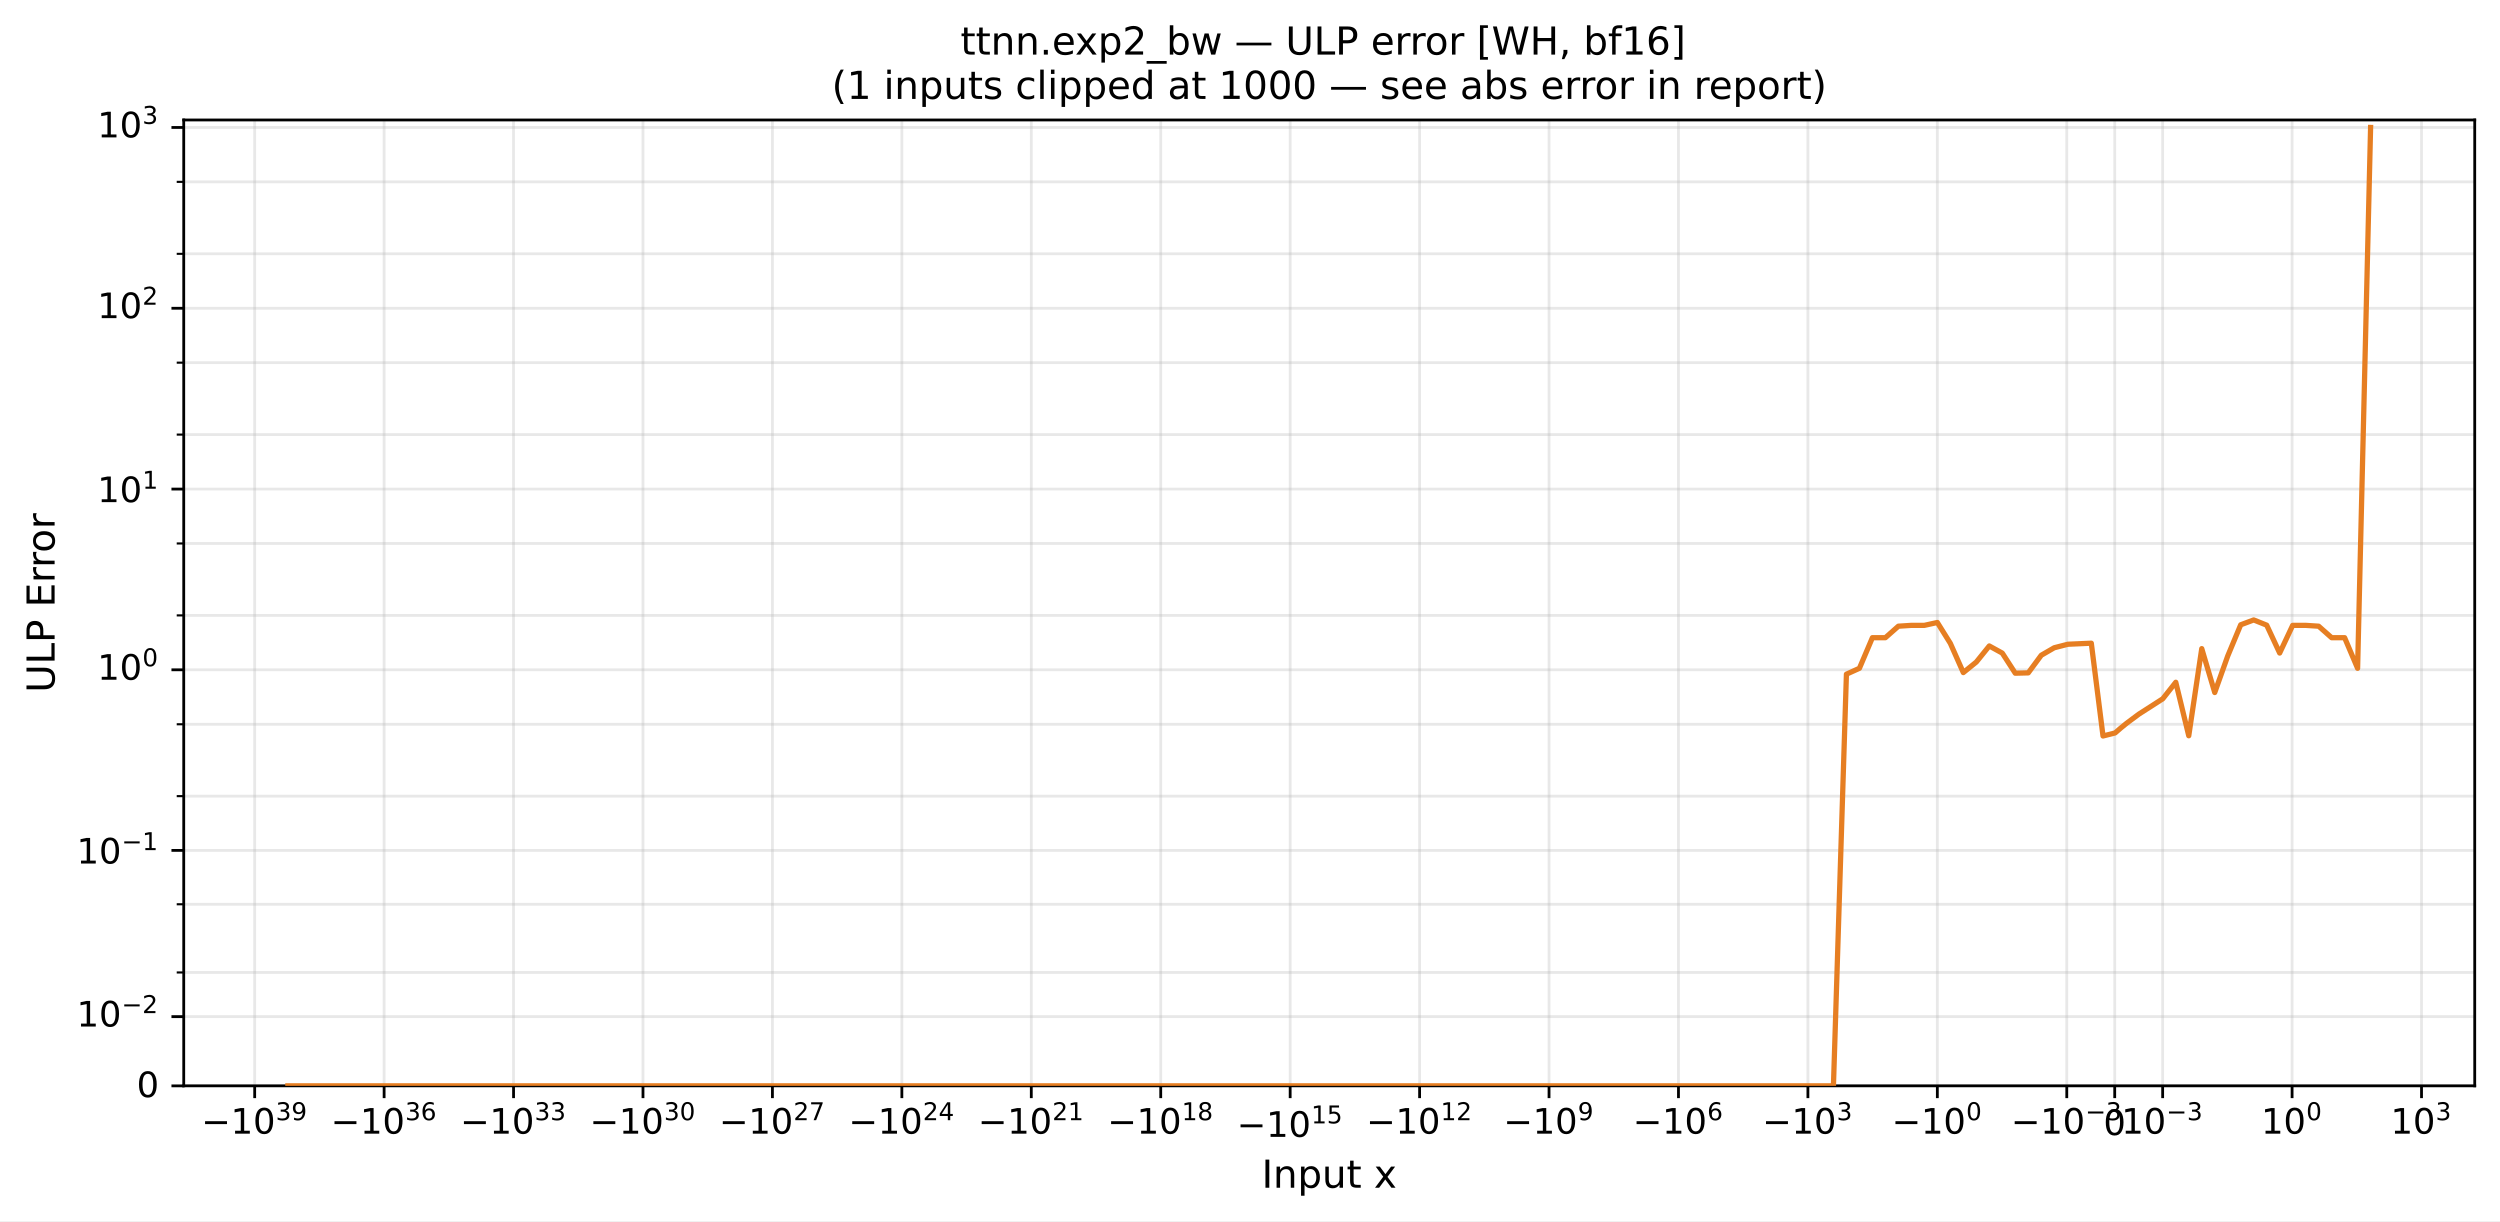
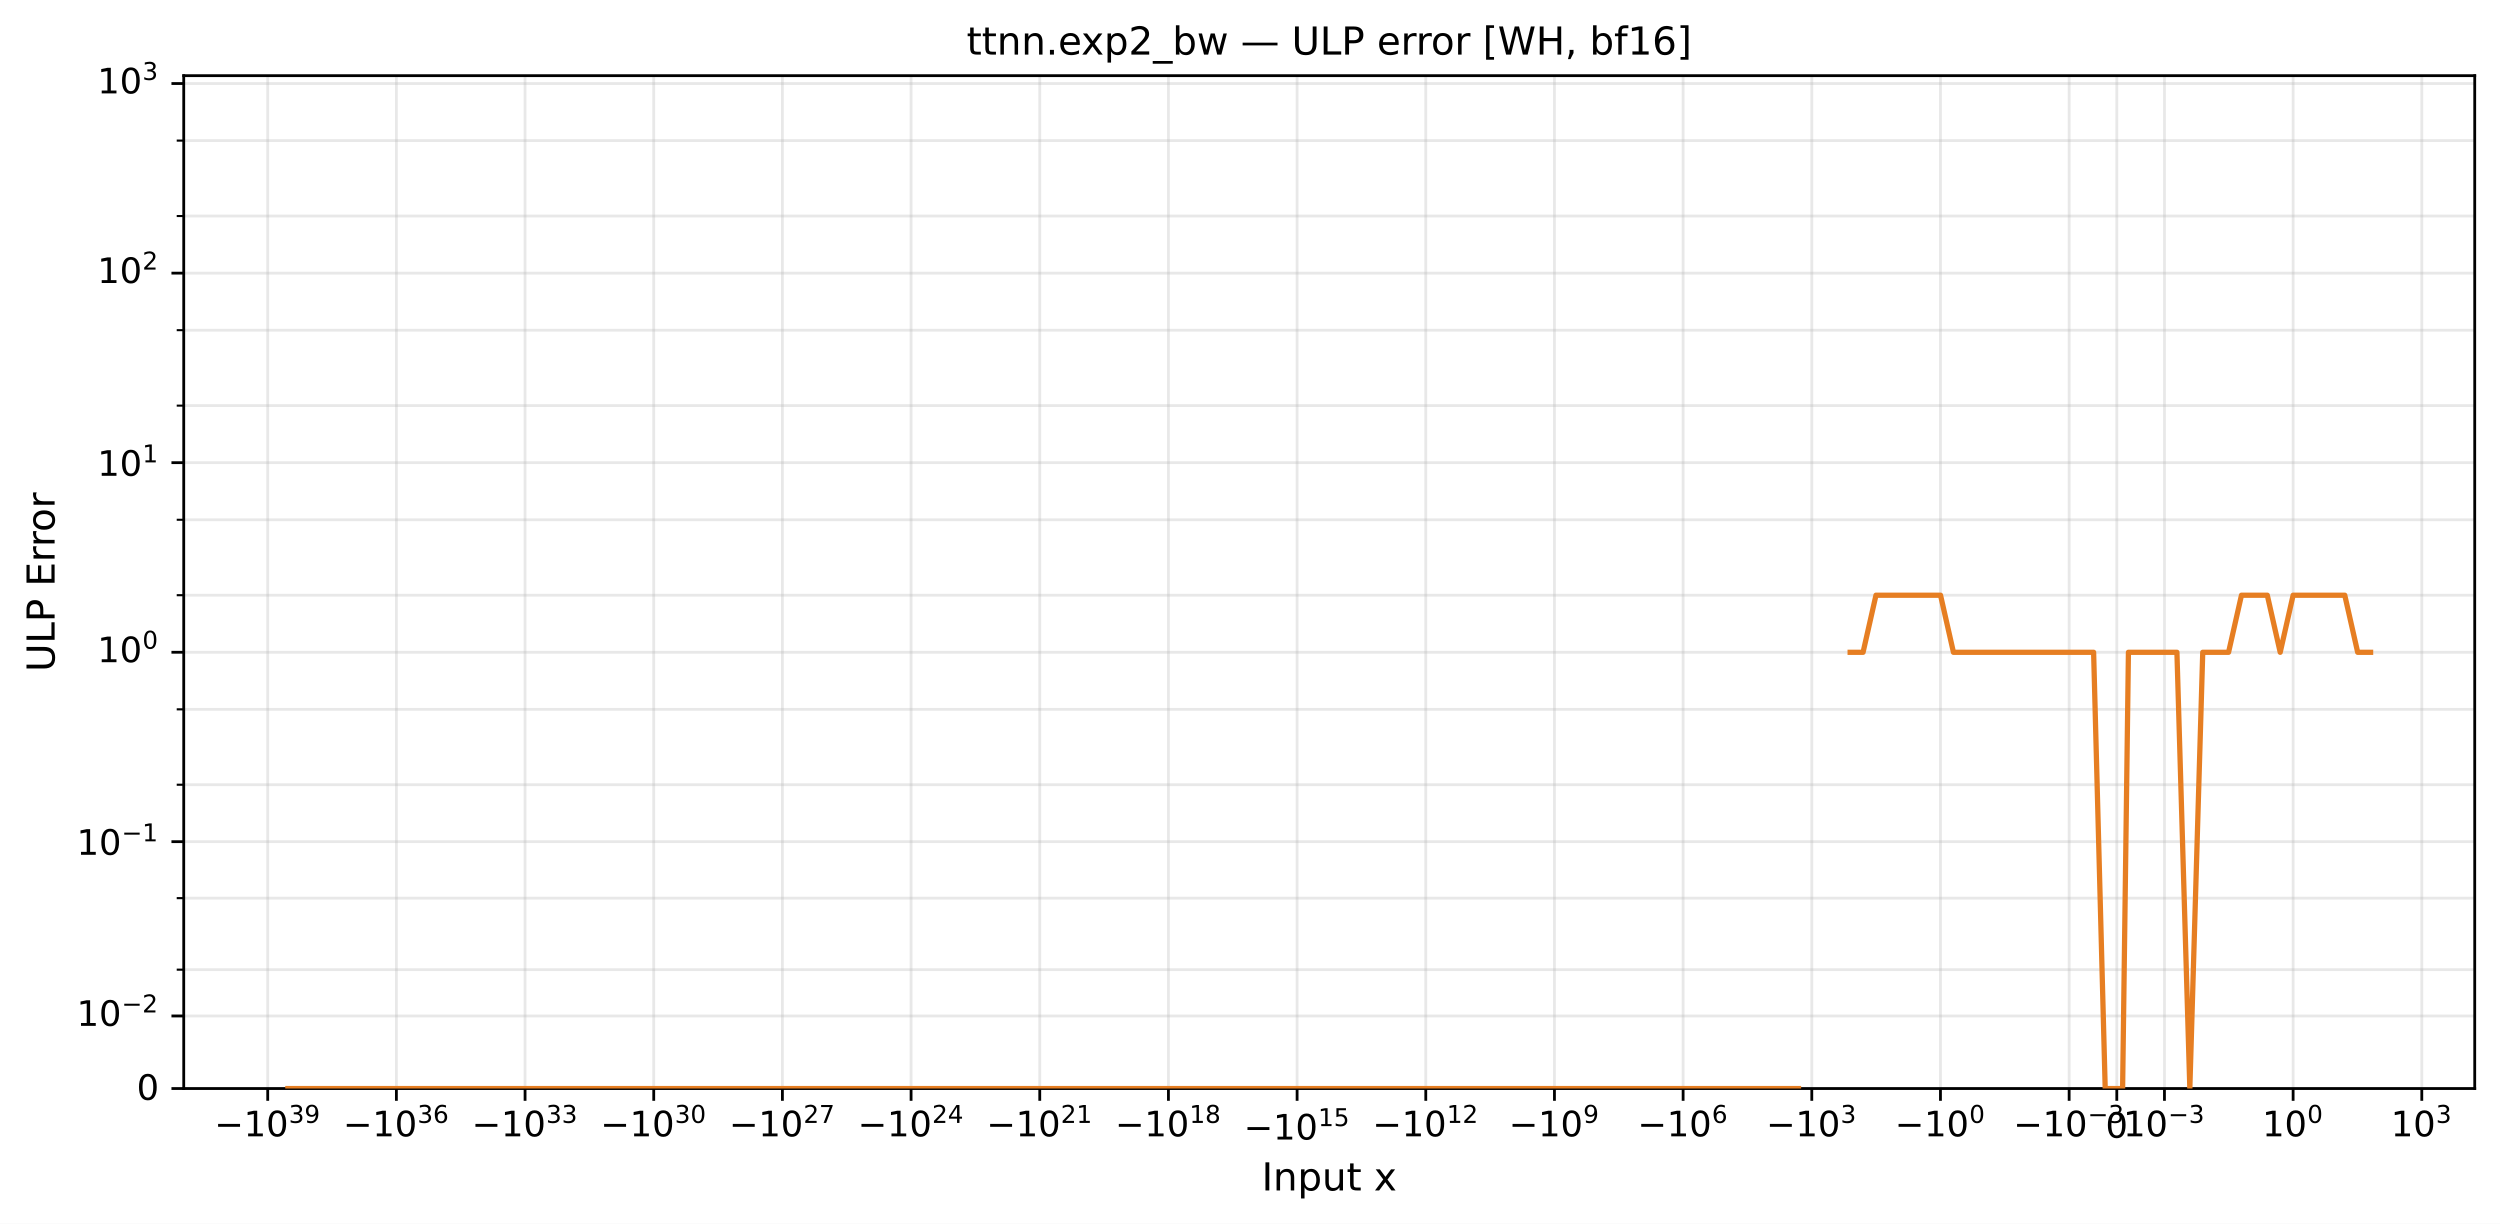
- <svg xmlns="http://www.w3.org/2000/svg" xmlns:xlink="http://www.w3.org/1999/xlink" width="712.254pt" height="347.88pt" viewBox="0 0 712.254 347.88" version="1.1">
+ <svg xmlns="http://www.w3.org/2000/svg" xmlns:xlink="http://www.w3.org/1999/xlink" width="712.254pt" height="348.65pt" viewBox="0 0 712.254 348.65" version="1.1">
  <defs>
    <style type="text/css">*{stroke-linejoin: round; stroke-linecap: butt}</style>
  </defs>
  <g id="figure_1">
    <g id="patch_1">
-       <path d="M 0 347.88  L 712.254 347.88  L 712.254 0  L 0 0  z " style="fill: #ffffff" />
+       <path d="M 0 348.65  L 712.254 348.65  L 712.254 0  L 0 0  z " style="fill: #ffffff" />
    </g>
    <g id="axes_1">
      <g id="patch_2">
-         <path d="M 52.346 309.356  L 705.054 309.356  L 705.054 34.182  L 52.346 34.182  z " style="fill: #ffffff" />
+         <path d="M 52.346 310.126  L 705.054 310.126  L 705.054 21.558  L 52.346 21.558  z " style="fill: #ffffff" />
      </g>
      <g id="matplotlib.axis_1">
        <g id="xtick_1">
          <g id="line2d_1">
-             <path d="M 72.56 309.356  L 72.56 34.182  " clip-path="url(#p909e433b94)" style="fill: none; stroke: #b0b0b0; stroke-opacity: 0.3; stroke-width: 0.8; stroke-linecap: square" />
+             <path d="M 76.273 310.126  L 76.273 21.558  " clip-path="url(#p10c31d3535)" style="fill: none; stroke: #b0b0b0; stroke-opacity: 0.3; stroke-width: 0.8; stroke-linecap: square" />
          </g>
          <g id="line2d_2">
            <defs>
-               <path id="m79861662aa" d="M 0 0  L 0 3.5  " style="stroke: #000000; stroke-width: 0.8" />
+               <path id="mb8f9fc19fc" d="M 0 0  L 0 3.5  " style="stroke: #000000; stroke-width: 0.8" />
            </defs>
            <g>
-               <use xlink:href="#m79861662aa" x="72.56" y="309.356" style="stroke: #000000; stroke-width: 0.8" />
+               <use xlink:href="#mb8f9fc19fc" x="76.273" y="310.126" style="stroke: #000000; stroke-width: 0.8" />
            </g>
          </g>
          <g id="text_1">
-             <g transform="translate(57.35952 323.954)">
+             <g transform="translate(61.07293 324.7247)">
              <text>
                <tspan x="0" y="-0.977" style="font-size: 10px; font-family: 'DejaVu Sans'">−</tspan>
                <tspan x="8.379" y="-0.977" style="font-size: 10px; font-family: 'DejaVu Sans'">1</tspan>
                <tspan x="14.741" y="-0.977" style="font-size: 10px; font-family: 'DejaVu Sans'">0</tspan>
                <tspan x="21.199" y="-4.805" style="font-size: 7px; font-family: 'DejaVu Sans'">3</tspan>
                <tspan x="25.653" y="-4.805" style="font-size: 7px; font-family: 'DejaVu Sans'">9</tspan>
              </text>
            </g>
          </g>
        </g>
        <g id="xtick_2">
          <g id="line2d_3">
-             <path d="M 109.436 309.356  L 109.436 34.182  " clip-path="url(#p909e433b94)" style="fill: none; stroke: #b0b0b0; stroke-opacity: 0.3; stroke-width: 0.8; stroke-linecap: square" />
+             <path d="M 112.932 310.126  L 112.932 21.558  " clip-path="url(#p10c31d3535)" style="fill: none; stroke: #b0b0b0; stroke-opacity: 0.3; stroke-width: 0.8; stroke-linecap: square" />
          </g>
          <g id="line2d_4">
            <g>
-               <use xlink:href="#m79861662aa" x="109.436" y="309.356" style="stroke: #000000; stroke-width: 0.8" />
+               <use xlink:href="#mb8f9fc19fc" x="112.932" y="310.126" style="stroke: #000000; stroke-width: 0.8" />
            </g>
          </g>
          <g id="text_2">
-             <g transform="translate(94.23579 323.954)">
+             <g transform="translate(97.73203 324.7247)">
              <text>
                <tspan x="0" y="-0.977" style="font-size: 10px; font-family: 'DejaVu Sans'">−</tspan>
                <tspan x="8.379" y="-0.977" style="font-size: 10px; font-family: 'DejaVu Sans'">1</tspan>
                <tspan x="14.741" y="-0.977" style="font-size: 10px; font-family: 'DejaVu Sans'">0</tspan>
                <tspan x="21.199" y="-4.805" style="font-size: 7px; font-family: 'DejaVu Sans'">3</tspan>
                <tspan x="25.653" y="-4.805" style="font-size: 7px; font-family: 'DejaVu Sans'">6</tspan>
              </text>
            </g>
          </g>
        </g>
        <g id="xtick_3">
          <g id="line2d_5">
-             <path d="M 146.312 309.356  L 146.312 34.182  " clip-path="url(#p909e433b94)" style="fill: none; stroke: #b0b0b0; stroke-opacity: 0.3; stroke-width: 0.8; stroke-linecap: square" />
+             <path d="M 149.591 310.126  L 149.591 21.558  " clip-path="url(#p10c31d3535)" style="fill: none; stroke: #b0b0b0; stroke-opacity: 0.3; stroke-width: 0.8; stroke-linecap: square" />
          </g>
          <g id="line2d_6">
            <g>
-               <use xlink:href="#m79861662aa" x="146.312" y="309.356" style="stroke: #000000; stroke-width: 0.8" />
+               <use xlink:href="#mb8f9fc19fc" x="149.591" y="310.126" style="stroke: #000000; stroke-width: 0.8" />
            </g>
          </g>
          <g id="text_3">
-             <g transform="translate(131.1121 323.954)">
+             <g transform="translate(134.3911 324.7247)">
              <text>
                <tspan x="0" y="-0.977" style="font-size: 10px; font-family: 'DejaVu Sans'">−</tspan>
                <tspan x="8.379" y="-0.977" style="font-size: 10px; font-family: 'DejaVu Sans'">1</tspan>
                <tspan x="14.741" y="-0.977" style="font-size: 10px; font-family: 'DejaVu Sans'">0</tspan>
                <tspan x="21.199" y="-4.805" style="font-size: 7px; font-family: 'DejaVu Sans'">3</tspan>
                <tspan x="25.653" y="-4.805" style="font-size: 7px; font-family: 'DejaVu Sans'">3</tspan>
              </text>
            </g>
          </g>
        </g>
        <g id="xtick_4">
          <g id="line2d_7">
-             <path d="M 183.188 309.356  L 183.188 34.182  " clip-path="url(#p909e433b94)" style="fill: none; stroke: #b0b0b0; stroke-opacity: 0.3; stroke-width: 0.8; stroke-linecap: square" />
+             <path d="M 186.25 310.126  L 186.25 21.558  " clip-path="url(#p10c31d3535)" style="fill: none; stroke: #b0b0b0; stroke-opacity: 0.3; stroke-width: 0.8; stroke-linecap: square" />
          </g>
          <g id="line2d_8">
            <g>
-               <use xlink:href="#m79861662aa" x="183.188" y="309.356" style="stroke: #000000; stroke-width: 0.8" />
+               <use xlink:href="#mb8f9fc19fc" x="186.25" y="310.126" style="stroke: #000000; stroke-width: 0.8" />
            </g>
          </g>
          <g id="text_4">
-             <g transform="translate(167.9883 323.954)">
+             <g transform="translate(171.0502 324.7247)">
              <text>
                <tspan x="0" y="-0.977" style="font-size: 10px; font-family: 'DejaVu Sans'">−</tspan>
                <tspan x="8.379" y="-0.977" style="font-size: 10px; font-family: 'DejaVu Sans'">1</tspan>
                <tspan x="14.741" y="-0.977" style="font-size: 10px; font-family: 'DejaVu Sans'">0</tspan>
                <tspan x="21.199" y="-4.805" style="font-size: 7px; font-family: 'DejaVu Sans'">3</tspan>
                <tspan x="25.653" y="-4.805" style="font-size: 7px; font-family: 'DejaVu Sans'">0</tspan>
              </text>
            </g>
          </g>
        </g>
        <g id="xtick_5">
          <g id="line2d_9">
-             <path d="M 220.065 309.356  L 220.065 34.182  " clip-path="url(#p909e433b94)" style="fill: none; stroke: #b0b0b0; stroke-opacity: 0.3; stroke-width: 0.8; stroke-linecap: square" />
+             <path d="M 222.909 310.126  L 222.909 21.558  " clip-path="url(#p10c31d3535)" style="fill: none; stroke: #b0b0b0; stroke-opacity: 0.3; stroke-width: 0.8; stroke-linecap: square" />
          </g>
          <g id="line2d_10">
            <g>
-               <use xlink:href="#m79861662aa" x="220.065" y="309.356" style="stroke: #000000; stroke-width: 0.8" />
+               <use xlink:href="#mb8f9fc19fc" x="222.909" y="310.126" style="stroke: #000000; stroke-width: 0.8" />
            </g>
          </g>
          <g id="text_5">
-             <g transform="translate(204.8646 323.954)">
+             <g transform="translate(207.7093 324.7247)">
              <text>
                <tspan x="0" y="-0.977" style="font-size: 10px; font-family: 'DejaVu Sans'">−</tspan>
                <tspan x="8.379" y="-0.977" style="font-size: 10px; font-family: 'DejaVu Sans'">1</tspan>
                <tspan x="14.741" y="-0.977" style="font-size: 10px; font-family: 'DejaVu Sans'">0</tspan>
                <tspan x="21.199" y="-4.805" style="font-size: 7px; font-family: 'DejaVu Sans'">2</tspan>
                <tspan x="25.653" y="-4.805" style="font-size: 7px; font-family: 'DejaVu Sans'">7</tspan>
              </text>
            </g>
          </g>
        </g>
        <g id="xtick_6">
          <g id="line2d_11">
-             <path d="M 256.941 309.356  L 256.941 34.182  " clip-path="url(#p909e433b94)" style="fill: none; stroke: #b0b0b0; stroke-opacity: 0.3; stroke-width: 0.8; stroke-linecap: square" />
+             <path d="M 259.568 310.126  L 259.568 21.558  " clip-path="url(#p10c31d3535)" style="fill: none; stroke: #b0b0b0; stroke-opacity: 0.3; stroke-width: 0.8; stroke-linecap: square" />
          </g>
          <g id="line2d_12">
            <g>
-               <use xlink:href="#m79861662aa" x="256.941" y="309.356" style="stroke: #000000; stroke-width: 0.8" />
+               <use xlink:href="#mb8f9fc19fc" x="259.568" y="310.126" style="stroke: #000000; stroke-width: 0.8" />
            </g>
          </g>
          <g id="text_6">
-             <g transform="translate(241.7409 323.954)">
+             <g transform="translate(244.3684 324.7247)">
              <text>
                <tspan x="0" y="-0.977" style="font-size: 10px; font-family: 'DejaVu Sans'">−</tspan>
                <tspan x="8.379" y="-0.977" style="font-size: 10px; font-family: 'DejaVu Sans'">1</tspan>
                <tspan x="14.741" y="-0.977" style="font-size: 10px; font-family: 'DejaVu Sans'">0</tspan>
                <tspan x="21.199" y="-4.805" style="font-size: 7px; font-family: 'DejaVu Sans'">2</tspan>
                <tspan x="25.653" y="-4.805" style="font-size: 7px; font-family: 'DejaVu Sans'">4</tspan>
              </text>
            </g>
          </g>
        </g>
        <g id="xtick_7">
          <g id="line2d_13">
-             <path d="M 293.817 309.356  L 293.817 34.182  " clip-path="url(#p909e433b94)" style="fill: none; stroke: #b0b0b0; stroke-opacity: 0.3; stroke-width: 0.8; stroke-linecap: square" />
+             <path d="M 296.228 310.126  L 296.228 21.558  " clip-path="url(#p10c31d3535)" style="fill: none; stroke: #b0b0b0; stroke-opacity: 0.3; stroke-width: 0.8; stroke-linecap: square" />
          </g>
          <g id="line2d_14">
            <g>
-               <use xlink:href="#m79861662aa" x="293.817" y="309.356" style="stroke: #000000; stroke-width: 0.8" />
+               <use xlink:href="#mb8f9fc19fc" x="296.228" y="310.126" style="stroke: #000000; stroke-width: 0.8" />
            </g>
          </g>
          <g id="text_7">
-             <g transform="translate(278.6171 323.954)">
+             <g transform="translate(281.0275 324.7247)">
              <text>
                <tspan x="0" y="-0.977" style="font-size: 10px; font-family: 'DejaVu Sans'">−</tspan>
                <tspan x="8.379" y="-0.977" style="font-size: 10px; font-family: 'DejaVu Sans'">1</tspan>
                <tspan x="14.741" y="-0.977" style="font-size: 10px; font-family: 'DejaVu Sans'">0</tspan>
                <tspan x="21.199" y="-4.805" style="font-size: 7px; font-family: 'DejaVu Sans'">2</tspan>
                <tspan x="25.653" y="-4.805" style="font-size: 7px; font-family: 'DejaVu Sans'">1</tspan>
              </text>
            </g>
          </g>
        </g>
        <g id="xtick_8">
          <g id="line2d_15">
-             <path d="M 330.693 309.356  L 330.693 34.182  " clip-path="url(#p909e433b94)" style="fill: none; stroke: #b0b0b0; stroke-opacity: 0.3; stroke-width: 0.8; stroke-linecap: square" />
+             <path d="M 332.887 310.126  L 332.887 21.558  " clip-path="url(#p10c31d3535)" style="fill: none; stroke: #b0b0b0; stroke-opacity: 0.3; stroke-width: 0.8; stroke-linecap: square" />
          </g>
          <g id="line2d_16">
            <g>
-               <use xlink:href="#m79861662aa" x="330.693" y="309.356" style="stroke: #000000; stroke-width: 0.8" />
+               <use xlink:href="#mb8f9fc19fc" x="332.887" y="310.126" style="stroke: #000000; stroke-width: 0.8" />
            </g>
          </g>
          <g id="text_8">
-             <g transform="translate(315.4934 323.954)">
+             <g transform="translate(317.6866 324.7247)">
              <text>
                <tspan x="0" y="-0.977" style="font-size: 10px; font-family: 'DejaVu Sans'">−</tspan>
                <tspan x="8.379" y="-0.977" style="font-size: 10px; font-family: 'DejaVu Sans'">1</tspan>
                <tspan x="14.741" y="-0.977" style="font-size: 10px; font-family: 'DejaVu Sans'">0</tspan>
                <tspan x="21.199" y="-4.805" style="font-size: 7px; font-family: 'DejaVu Sans'">1</tspan>
                <tspan x="25.653" y="-4.805" style="font-size: 7px; font-family: 'DejaVu Sans'">8</tspan>
              </text>
            </g>
          </g>
        </g>
        <g id="xtick_9">
          <g id="line2d_17">
-             <path d="M 367.57 309.356  L 367.57 34.182  " clip-path="url(#p909e433b94)" style="fill: none; stroke: #b0b0b0; stroke-opacity: 0.3; stroke-width: 0.8; stroke-linecap: square" />
+             <path d="M 369.546 310.126  L 369.546 21.558  " clip-path="url(#p10c31d3535)" style="fill: none; stroke: #b0b0b0; stroke-opacity: 0.3; stroke-width: 0.8; stroke-linecap: square" />
          </g>
          <g id="line2d_18">
            <g>
-               <use xlink:href="#m79861662aa" x="367.57" y="309.356" style="stroke: #000000; stroke-width: 0.8" />
+               <use xlink:href="#mb8f9fc19fc" x="369.546" y="310.126" style="stroke: #000000; stroke-width: 0.8" />
            </g>
          </g>
          <g id="text_9">
-             <g transform="translate(352.3697 323.954)">
+             <g transform="translate(354.3458 324.7247)">
              <text>
                <tspan x="0" y="-0.064" style="font-size: 10px; font-family: 'DejaVu Sans'">−</tspan>
                <tspan x="8.379" y="-0.064" style="font-size: 10px; font-family: 'DejaVu Sans'">1</tspan>
                <tspan x="14.741" y="-0.064" style="font-size: 10px; font-family: 'DejaVu Sans'">0</tspan>
                <tspan x="21.199" y="-3.892" style="font-size: 7px; font-family: 'DejaVu Sans'">1</tspan>
                <tspan x="25.653" y="-3.892" style="font-size: 7px; font-family: 'DejaVu Sans'">5</tspan>
              </text>
            </g>
          </g>
        </g>
        <g id="xtick_10">
          <g id="line2d_19">
-             <path d="M 404.446 309.356  L 404.446 34.182  " clip-path="url(#p909e433b94)" style="fill: none; stroke: #b0b0b0; stroke-opacity: 0.3; stroke-width: 0.8; stroke-linecap: square" />
+             <path d="M 406.205 310.126  L 406.205 21.558  " clip-path="url(#p10c31d3535)" style="fill: none; stroke: #b0b0b0; stroke-opacity: 0.3; stroke-width: 0.8; stroke-linecap: square" />
          </g>
          <g id="line2d_20">
            <g>
-               <use xlink:href="#m79861662aa" x="404.446" y="309.356" style="stroke: #000000; stroke-width: 0.8" />
+               <use xlink:href="#mb8f9fc19fc" x="406.205" y="310.126" style="stroke: #000000; stroke-width: 0.8" />
            </g>
          </g>
          <g id="text_10">
-             <g transform="translate(389.246 323.954)">
+             <g transform="translate(391.0049 324.7247)">
              <text>
                <tspan x="0" y="-0.977" style="font-size: 10px; font-family: 'DejaVu Sans'">−</tspan>
                <tspan x="8.379" y="-0.977" style="font-size: 10px; font-family: 'DejaVu Sans'">1</tspan>
                <tspan x="14.741" y="-0.977" style="font-size: 10px; font-family: 'DejaVu Sans'">0</tspan>
                <tspan x="21.199" y="-4.805" style="font-size: 7px; font-family: 'DejaVu Sans'">1</tspan>
                <tspan x="25.653" y="-4.805" style="font-size: 7px; font-family: 'DejaVu Sans'">2</tspan>
              </text>
            </g>
          </g>
        </g>
        <g id="xtick_11">
          <g id="line2d_21">
-             <path d="M 441.322 309.356  L 441.322 34.182  " clip-path="url(#p909e433b94)" style="fill: none; stroke: #b0b0b0; stroke-opacity: 0.3; stroke-width: 0.8; stroke-linecap: square" />
+             <path d="M 442.864 310.126  L 442.864 21.558  " clip-path="url(#p10c31d3535)" style="fill: none; stroke: #b0b0b0; stroke-opacity: 0.3; stroke-width: 0.8; stroke-linecap: square" />
          </g>
          <g id="line2d_22">
            <g>
-               <use xlink:href="#m79861662aa" x="441.322" y="309.356" style="stroke: #000000; stroke-width: 0.8" />
+               <use xlink:href="#mb8f9fc19fc" x="442.864" y="310.126" style="stroke: #000000; stroke-width: 0.8" />
            </g>
          </g>
          <g id="text_11">
-             <g transform="translate(428.3222 323.954)">
+             <g transform="translate(429.864 324.7247)">
              <text>
                <tspan x="0" y="-0.977" style="font-size: 10px; font-family: 'DejaVu Sans'">−</tspan>
                <tspan x="8.379" y="-0.977" style="font-size: 10px; font-family: 'DejaVu Sans'">1</tspan>
                <tspan x="14.741" y="-0.977" style="font-size: 10px; font-family: 'DejaVu Sans'">0</tspan>
                <tspan x="21.199" y="-4.805" style="font-size: 7px; font-family: 'DejaVu Sans'">9</tspan>
              </text>
            </g>
          </g>
        </g>
        <g id="xtick_12">
          <g id="line2d_23">
-             <path d="M 478.199 309.356  L 478.199 34.182  " clip-path="url(#p909e433b94)" style="fill: none; stroke: #b0b0b0; stroke-opacity: 0.3; stroke-width: 0.8; stroke-linecap: square" />
+             <path d="M 479.523 310.126  L 479.523 21.558  " clip-path="url(#p10c31d3535)" style="fill: none; stroke: #b0b0b0; stroke-opacity: 0.3; stroke-width: 0.8; stroke-linecap: square" />
          </g>
          <g id="line2d_24">
            <g>
-               <use xlink:href="#m79861662aa" x="478.199" y="309.356" style="stroke: #000000; stroke-width: 0.8" />
+               <use xlink:href="#mb8f9fc19fc" x="479.523" y="310.126" style="stroke: #000000; stroke-width: 0.8" />
            </g>
          </g>
          <g id="text_12">
-             <g transform="translate(465.1985 323.954)">
+             <g transform="translate(466.5231 324.7247)">
              <text>
                <tspan x="0" y="-0.977" style="font-size: 10px; font-family: 'DejaVu Sans'">−</tspan>
                <tspan x="8.379" y="-0.977" style="font-size: 10px; font-family: 'DejaVu Sans'">1</tspan>
                <tspan x="14.741" y="-0.977" style="font-size: 10px; font-family: 'DejaVu Sans'">0</tspan>
                <tspan x="21.199" y="-4.805" style="font-size: 7px; font-family: 'DejaVu Sans'">6</tspan>
              </text>
            </g>
          </g>
        </g>
        <g id="xtick_13">
          <g id="line2d_25">
-             <path d="M 515.075 309.356  L 515.075 34.182  " clip-path="url(#p909e433b94)" style="fill: none; stroke: #b0b0b0; stroke-opacity: 0.3; stroke-width: 0.8; stroke-linecap: square" />
+             <path d="M 516.182 310.126  L 516.182 21.558  " clip-path="url(#p10c31d3535)" style="fill: none; stroke: #b0b0b0; stroke-opacity: 0.3; stroke-width: 0.8; stroke-linecap: square" />
          </g>
          <g id="line2d_26">
            <g>
-               <use xlink:href="#m79861662aa" x="515.075" y="309.356" style="stroke: #000000; stroke-width: 0.8" />
+               <use xlink:href="#mb8f9fc19fc" x="516.182" y="310.126" style="stroke: #000000; stroke-width: 0.8" />
            </g>
          </g>
          <g id="text_13">
-             <g transform="translate(502.0748 323.954)">
+             <g transform="translate(503.1822 324.7247)">
              <text>
                <tspan x="0" y="-0.977" style="font-size: 10px; font-family: 'DejaVu Sans'">−</tspan>
                <tspan x="8.379" y="-0.977" style="font-size: 10px; font-family: 'DejaVu Sans'">1</tspan>
                <tspan x="14.741" y="-0.977" style="font-size: 10px; font-family: 'DejaVu Sans'">0</tspan>
                <tspan x="21.199" y="-4.805" style="font-size: 7px; font-family: 'DejaVu Sans'">3</tspan>
              </text>
            </g>
          </g>
        </g>
        <g id="xtick_14">
          <g id="line2d_27">
-             <path d="M 551.951 309.356  L 551.951 34.182  " clip-path="url(#p909e433b94)" style="fill: none; stroke: #b0b0b0; stroke-opacity: 0.3; stroke-width: 0.8; stroke-linecap: square" />
+             <path d="M 552.841 310.126  L 552.841 21.558  " clip-path="url(#p10c31d3535)" style="fill: none; stroke: #b0b0b0; stroke-opacity: 0.3; stroke-width: 0.8; stroke-linecap: square" />
          </g>
          <g id="line2d_28">
            <g>
-               <use xlink:href="#m79861662aa" x="551.951" y="309.356" style="stroke: #000000; stroke-width: 0.8" />
+               <use xlink:href="#mb8f9fc19fc" x="552.841" y="310.126" style="stroke: #000000; stroke-width: 0.8" />
            </g>
          </g>
          <g id="text_14">
-             <g transform="translate(538.951 323.954)">
+             <g transform="translate(539.8413 324.7247)">
              <text>
                <tspan x="0" y="-0.977" style="font-size: 10px; font-family: 'DejaVu Sans'">−</tspan>
                <tspan x="8.379" y="-0.977" style="font-size: 10px; font-family: 'DejaVu Sans'">1</tspan>
                <tspan x="14.741" y="-0.977" style="font-size: 10px; font-family: 'DejaVu Sans'">0</tspan>
                <tspan x="21.199" y="-4.805" style="font-size: 7px; font-family: 'DejaVu Sans'">0</tspan>
              </text>
            </g>
          </g>
        </g>
        <g id="xtick_15">
          <g id="line2d_29">
-             <path d="M 588.827 309.356  L 588.827 34.182  " clip-path="url(#p909e433b94)" style="fill: none; stroke: #b0b0b0; stroke-opacity: 0.3; stroke-width: 0.8; stroke-linecap: square" />
+             <path d="M 589.5 310.126  L 589.5 21.558  " clip-path="url(#p10c31d3535)" style="fill: none; stroke: #b0b0b0; stroke-opacity: 0.3; stroke-width: 0.8; stroke-linecap: square" />
          </g>
          <g id="line2d_30">
            <g>
-               <use xlink:href="#m79861662aa" x="588.827" y="309.356" style="stroke: #000000; stroke-width: 0.8" />
+               <use xlink:href="#mb8f9fc19fc" x="589.5" y="310.126" style="stroke: #000000; stroke-width: 0.8" />
            </g>
          </g>
          <g id="text_15">
-             <g transform="translate(572.9273 323.954)">
+             <g transform="translate(573.6004 324.7247)">
              <text>
                <tspan x="0" y="-0.977" style="font-size: 10px; font-family: 'DejaVu Sans'">−</tspan>
                <tspan x="8.379" y="-0.977" style="font-size: 10px; font-family: 'DejaVu Sans'">1</tspan>
                <tspan x="14.741" y="-0.977" style="font-size: 10px; font-family: 'DejaVu Sans'">0</tspan>
                <tspan x="21.199" y="-4.805" style="font-size: 7px; font-family: 'DejaVu Sans'">−</tspan>
                <tspan x="27.064" y="-4.805" style="font-size: 7px; font-family: 'DejaVu Sans'">3</tspan>
              </text>
            </g>
          </g>
        </g>
        <g id="xtick_16">
          <g id="line2d_31">
-             <path d="M 602.485 309.356  L 602.485 34.182  " clip-path="url(#p909e433b94)" style="fill: none; stroke: #b0b0b0; stroke-opacity: 0.3; stroke-width: 0.8; stroke-linecap: square" />
+             <path d="M 603.078 310.126  L 603.078 21.558  " clip-path="url(#p10c31d3535)" style="fill: none; stroke: #b0b0b0; stroke-opacity: 0.3; stroke-width: 0.8; stroke-linecap: square" />
          </g>
          <g id="line2d_32">
            <g>
-               <use xlink:href="#m79861662aa" x="602.485" y="309.356" style="stroke: #000000; stroke-width: 0.8" />
+               <use xlink:href="#mb8f9fc19fc" x="603.078" y="310.126" style="stroke: #000000; stroke-width: 0.8" />
            </g>
          </g>
          <g id="text_16">
-             <g transform="translate(599.2852 323.954)">
+             <g transform="translate(599.8778 324.7247)">
              <text>
                <tspan x="0" y="-0.578" style="font-size: 10px; font-family: 'DejaVu Sans'">0</tspan>
              </text>
            </g>
          </g>
        </g>
        <g id="xtick_17">
          <g id="line2d_33">
-             <path d="M 616.143 309.356  L 616.143 34.182  " clip-path="url(#p909e433b94)" style="fill: none; stroke: #b0b0b0; stroke-opacity: 0.3; stroke-width: 0.8; stroke-linecap: square" />
+             <path d="M 616.655 310.126  L 616.655 21.558  " clip-path="url(#p10c31d3535)" style="fill: none; stroke: #b0b0b0; stroke-opacity: 0.3; stroke-width: 0.8; stroke-linecap: square" />
          </g>
          <g id="line2d_34">
            <g>
-               <use xlink:href="#m79861662aa" x="616.143" y="309.356" style="stroke: #000000; stroke-width: 0.8" />
+               <use xlink:href="#mb8f9fc19fc" x="616.655" y="310.126" style="stroke: #000000; stroke-width: 0.8" />
            </g>
          </g>
          <g id="text_17">
-             <g transform="translate(604.3931 323.954)">
+             <g transform="translate(604.9053 324.7247)">
              <text>
                <tspan x="0" y="-0.977" style="font-size: 10px; font-family: 'DejaVu Sans'">1</tspan>
                <tspan x="6.362" y="-0.977" style="font-size: 10px; font-family: 'DejaVu Sans'">0</tspan>
                <tspan x="12.82" y="-4.805" style="font-size: 7px; font-family: 'DejaVu Sans'">−</tspan>
                <tspan x="18.686" y="-4.805" style="font-size: 7px; font-family: 'DejaVu Sans'">3</tspan>
              </text>
            </g>
          </g>
        </g>
        <g id="xtick_18">
          <g id="line2d_35">
-             <path d="M 653.019 309.356  L 653.019 34.182  " clip-path="url(#p909e433b94)" style="fill: none; stroke: #b0b0b0; stroke-opacity: 0.3; stroke-width: 0.8; stroke-linecap: square" />
+             <path d="M 653.314 310.126  L 653.314 21.558  " clip-path="url(#p10c31d3535)" style="fill: none; stroke: #b0b0b0; stroke-opacity: 0.3; stroke-width: 0.8; stroke-linecap: square" />
          </g>
          <g id="line2d_36">
            <g>
-               <use xlink:href="#m79861662aa" x="653.019" y="309.356" style="stroke: #000000; stroke-width: 0.8" />
+               <use xlink:href="#mb8f9fc19fc" x="653.314" y="310.126" style="stroke: #000000; stroke-width: 0.8" />
            </g>
          </g>
          <g id="text_18">
-             <g transform="translate(644.2193 323.954)">
+             <g transform="translate(644.5144 324.7247)">
              <text>
                <tspan x="0" y="-0.977" style="font-size: 10px; font-family: 'DejaVu Sans'">1</tspan>
                <tspan x="6.362" y="-0.977" style="font-size: 10px; font-family: 'DejaVu Sans'">0</tspan>
                <tspan x="12.82" y="-4.805" style="font-size: 7px; font-family: 'DejaVu Sans'">0</tspan>
              </text>
            </g>
          </g>
        </g>
        <g id="xtick_19">
          <g id="line2d_37">
-             <path d="M 689.896 309.356  L 689.896 34.182  " clip-path="url(#p909e433b94)" style="fill: none; stroke: #b0b0b0; stroke-opacity: 0.3; stroke-width: 0.8; stroke-linecap: square" />
+             <path d="M 689.973 310.126  L 689.973 21.558  " clip-path="url(#p10c31d3535)" style="fill: none; stroke: #b0b0b0; stroke-opacity: 0.3; stroke-width: 0.8; stroke-linecap: square" />
          </g>
          <g id="line2d_38">
            <g>
-               <use xlink:href="#m79861662aa" x="689.896" y="309.356" style="stroke: #000000; stroke-width: 0.8" />
+               <use xlink:href="#mb8f9fc19fc" x="689.973" y="310.126" style="stroke: #000000; stroke-width: 0.8" />
            </g>
          </g>
          <g id="text_19">
-             <g transform="translate(681.0956 323.954)">
+             <g transform="translate(681.1735 324.7247)">
              <text>
                <tspan x="0" y="-0.977" style="font-size: 10px; font-family: 'DejaVu Sans'">1</tspan>
                <tspan x="6.362" y="-0.977" style="font-size: 10px; font-family: 'DejaVu Sans'">0</tspan>
                <tspan x="12.82" y="-4.805" style="font-size: 7px; font-family: 'DejaVu Sans'">3</tspan>
              </text>
            </g>
          </g>
        </g>
        <g id="text_20">
-           <text style="font-size: 11px; font-family: 'DejaVu Sans', 'Bitstream Vera Sans', 'Computer Modern Sans Serif', 'Lucida Grande', 'Verdana', 'Geneva', 'Lucid', 'Arial', 'Helvetica', 'Avant Garde', sans-serif; text-anchor: middle" x="378.7" y="338.392" transform="rotate(-0 378.6999 338.392)">Input x</text>
+           <text style="font-size: 11px; font-family: 'DejaVu Sans', 'Bitstream Vera Sans', 'Computer Modern Sans Serif', 'Lucida Grande', 'Verdana', 'Geneva', 'Lucid', 'Arial', 'Helvetica', 'Avant Garde', sans-serif; text-anchor: middle" x="378.7" y="339.163" transform="rotate(-0 378.6999 339.1627)">Input x</text>
        </g>
      </g>
      <g id="matplotlib.axis_2">
        <g id="ytick_1">
          <g id="line2d_39">
-             <path d="M 52.346 309.356  L 705.054 309.356  " clip-path="url(#p909e433b94)" style="fill: none; stroke: #b0b0b0; stroke-opacity: 0.3; stroke-width: 0.8; stroke-linecap: square" />
+             <path d="M 52.346 310.126  L 705.054 310.126  " clip-path="url(#p10c31d3535)" style="fill: none; stroke: #b0b0b0; stroke-opacity: 0.3; stroke-width: 0.8; stroke-linecap: square" />
          </g>
          <g id="line2d_40">
            <defs>
-               <path id="m99775c776a" d="M 0 0  L -3.5 0  " style="stroke: #000000; stroke-width: 0.8" />
+               <path id="md019435194" d="M 0 0  L -3.5 0  " style="stroke: #000000; stroke-width: 0.8" />
            </defs>
            <g>
-               <use xlink:href="#m99775c776a" x="52.346" y="309.356" style="stroke: #000000; stroke-width: 0.8" />
+               <use xlink:href="#md019435194" x="52.346" y="310.126" style="stroke: #000000; stroke-width: 0.8" />
            </g>
          </g>
          <g id="text_21">
-             <g transform="translate(38.94594 313.1548)">
+             <g transform="translate(38.94594 313.9255)">
              <text>
                <tspan x="0" y="-0.578" style="font-size: 10px; font-family: 'DejaVu Sans'">0</tspan>
              </text>
            </g>
          </g>
        </g>
        <g id="ytick_2">
          <g id="line2d_41">
-             <path d="M 52.346 289.64  L 705.054 289.64  " clip-path="url(#p909e433b94)" style="fill: none; stroke: #b0b0b0; stroke-opacity: 0.3; stroke-width: 0.8; stroke-linecap: square" />
+             <path d="M 52.346 289.451  L 705.054 289.451  " clip-path="url(#p10c31d3535)" style="fill: none; stroke: #b0b0b0; stroke-opacity: 0.3; stroke-width: 0.8; stroke-linecap: square" />
          </g>
          <g id="line2d_42">
            <g>
-               <use xlink:href="#m99775c776a" x="52.346" y="289.64" style="stroke: #000000; stroke-width: 0.8" />
+               <use xlink:href="#md019435194" x="52.346" y="289.451" style="stroke: #000000; stroke-width: 0.8" />
            </g>
          </g>
          <g id="text_22">
-             <g transform="translate(21.84594 293.439)">
+             <g transform="translate(21.84594 293.2501)">
              <text>
                <tspan x="0" y="-0.977" style="font-size: 10px; font-family: 'DejaVu Sans'">1</tspan>
                <tspan x="6.362" y="-0.977" style="font-size: 10px; font-family: 'DejaVu Sans'">0</tspan>
                <tspan x="12.82" y="-4.805" style="font-size: 7px; font-family: 'DejaVu Sans'">−</tspan>
                <tspan x="18.686" y="-4.805" style="font-size: 7px; font-family: 'DejaVu Sans'">2</tspan>
              </text>
            </g>
          </g>
        </g>
        <g id="ytick_3">
          <g id="line2d_43">
-             <path d="M 52.346 242.287  L 705.054 242.287  " clip-path="url(#p909e433b94)" style="fill: none; stroke: #b0b0b0; stroke-opacity: 0.3; stroke-width: 0.8; stroke-linecap: square" />
+             <path d="M 52.346 239.793  L 705.054 239.793  " clip-path="url(#p10c31d3535)" style="fill: none; stroke: #b0b0b0; stroke-opacity: 0.3; stroke-width: 0.8; stroke-linecap: square" />
          </g>
          <g id="line2d_44">
            <g>
-               <use xlink:href="#m99775c776a" x="52.346" y="242.287" style="stroke: #000000; stroke-width: 0.8" />
+               <use xlink:href="#md019435194" x="52.346" y="239.793" style="stroke: #000000; stroke-width: 0.8" />
            </g>
          </g>
          <g id="text_23">
-             <g transform="translate(21.84594 246.0865)">
+             <g transform="translate(21.84594 243.5927)">
              <text>
                <tspan x="0" y="-0.064" style="font-size: 10px; font-family: 'DejaVu Sans'">1</tspan>
                <tspan x="6.362" y="-0.064" style="font-size: 10px; font-family: 'DejaVu Sans'">0</tspan>
                <tspan x="12.82" y="-3.892" style="font-size: 7px; font-family: 'DejaVu Sans'">−</tspan>
                <tspan x="18.686" y="-3.892" style="font-size: 7px; font-family: 'DejaVu Sans'">1</tspan>
              </text>
            </g>
          </g>
        </g>
        <g id="ytick_4">
          <g id="line2d_45">
-             <path d="M 52.346 190.835  L 705.054 190.835  " clip-path="url(#p909e433b94)" style="fill: none; stroke: #b0b0b0; stroke-opacity: 0.3; stroke-width: 0.8; stroke-linecap: square" />
+             <path d="M 52.346 185.837  L 705.054 185.837  " clip-path="url(#p10c31d3535)" style="fill: none; stroke: #b0b0b0; stroke-opacity: 0.3; stroke-width: 0.8; stroke-linecap: square" />
          </g>
          <g id="line2d_46">
            <g>
-               <use xlink:href="#m99775c776a" x="52.346" y="190.835" style="stroke: #000000; stroke-width: 0.8" />
+               <use xlink:href="#md019435194" x="52.346" y="185.837" style="stroke: #000000; stroke-width: 0.8" />
            </g>
          </g>
          <g id="text_24">
-             <g transform="translate(27.74594 194.6344)">
+             <g transform="translate(27.74594 189.6361)">
              <text>
                <tspan x="0" y="-0.977" style="font-size: 10px; font-family: 'DejaVu Sans'">1</tspan>
                <tspan x="6.362" y="-0.977" style="font-size: 10px; font-family: 'DejaVu Sans'">0</tspan>
                <tspan x="12.82" y="-4.805" style="font-size: 7px; font-family: 'DejaVu Sans'">0</tspan>
              </text>
            </g>
          </g>
        </g>
        <g id="ytick_5">
          <g id="line2d_47">
-             <path d="M 52.346 139.328  L 705.054 139.328  " clip-path="url(#p909e433b94)" style="fill: none; stroke: #b0b0b0; stroke-opacity: 0.3; stroke-width: 0.8; stroke-linecap: square" />
+             <path d="M 52.346 131.823  L 705.054 131.823  " clip-path="url(#p10c31d3535)" style="fill: none; stroke: #b0b0b0; stroke-opacity: 0.3; stroke-width: 0.8; stroke-linecap: square" />
          </g>
          <g id="line2d_48">
            <g>
-               <use xlink:href="#m99775c776a" x="52.346" y="139.328" style="stroke: #000000; stroke-width: 0.8" />
+               <use xlink:href="#md019435194" x="52.346" y="131.823" style="stroke: #000000; stroke-width: 0.8" />
            </g>
          </g>
          <g id="text_25">
-             <g transform="translate(27.74594 143.1276)">
+             <g transform="translate(27.74594 135.6222)">
              <text>
                <tspan x="0" y="-0.064" style="font-size: 10px; font-family: 'DejaVu Sans'">1</tspan>
                <tspan x="6.362" y="-0.064" style="font-size: 10px; font-family: 'DejaVu Sans'">0</tspan>
                <tspan x="12.82" y="-3.892" style="font-size: 7px; font-family: 'DejaVu Sans'">1</tspan>
              </text>
            </g>
          </g>
        </g>
        <g id="ytick_6">
          <g id="line2d_49">
-             <path d="M 52.346 87.821  L 705.054 87.821  " clip-path="url(#p909e433b94)" style="fill: none; stroke: #b0b0b0; stroke-opacity: 0.3; stroke-width: 0.8; stroke-linecap: square" />
+             <path d="M 52.346 77.809  L 705.054 77.809  " clip-path="url(#p10c31d3535)" style="fill: none; stroke: #b0b0b0; stroke-opacity: 0.3; stroke-width: 0.8; stroke-linecap: square" />
          </g>
          <g id="line2d_50">
            <g>
-               <use xlink:href="#m99775c776a" x="52.346" y="87.821" style="stroke: #000000; stroke-width: 0.8" />
+               <use xlink:href="#md019435194" x="52.346" y="77.809" style="stroke: #000000; stroke-width: 0.8" />
            </g>
          </g>
          <g id="text_26">
-             <g transform="translate(27.74594 91.62035)">
+             <g transform="translate(27.74594 81.60775)">
              <text>
                <tspan x="0" y="-0.977" style="font-size: 10px; font-family: 'DejaVu Sans'">1</tspan>
                <tspan x="6.362" y="-0.977" style="font-size: 10px; font-family: 'DejaVu Sans'">0</tspan>
                <tspan x="12.82" y="-4.805" style="font-size: 7px; font-family: 'DejaVu Sans'">2</tspan>
              </text>
            </g>
          </g>
        </g>
        <g id="ytick_7">
          <g id="line2d_51">
-             <path d="M 52.346 36.314  L 705.054 36.314  " clip-path="url(#p909e433b94)" style="fill: none; stroke: #b0b0b0; stroke-opacity: 0.3; stroke-width: 0.8; stroke-linecap: square" />
+             <path d="M 52.346 23.794  L 705.054 23.794  " clip-path="url(#p10c31d3535)" style="fill: none; stroke: #b0b0b0; stroke-opacity: 0.3; stroke-width: 0.8; stroke-linecap: square" />
          </g>
          <g id="line2d_52">
            <g>
-               <use xlink:href="#m99775c776a" x="52.346" y="36.314" style="stroke: #000000; stroke-width: 0.8" />
+               <use xlink:href="#md019435194" x="52.346" y="23.794" style="stroke: #000000; stroke-width: 0.8" />
            </g>
          </g>
          <g id="text_27">
-             <g transform="translate(27.74594 40.11306)">
+             <g transform="translate(27.74594 27.5933)">
              <text>
                <tspan x="0" y="-0.977" style="font-size: 10px; font-family: 'DejaVu Sans'">1</tspan>
                <tspan x="6.362" y="-0.977" style="font-size: 10px; font-family: 'DejaVu Sans'">0</tspan>
                <tspan x="12.82" y="-4.805" style="font-size: 7px; font-family: 'DejaVu Sans'">3</tspan>
              </text>
            </g>
          </g>
        </g>
        <g id="ytick_8">
          <g id="line2d_53">
-             <path d="M 52.346 277.062  L 705.054 277.062  " clip-path="url(#p909e433b94)" style="fill: none; stroke: #b0b0b0; stroke-opacity: 0.3; stroke-width: 0.8; stroke-linecap: square" />
+             <path d="M 52.346 276.261  L 705.054 276.261  " clip-path="url(#p10c31d3535)" style="fill: none; stroke: #b0b0b0; stroke-opacity: 0.3; stroke-width: 0.8; stroke-linecap: square" />
          </g>
          <g id="line2d_54">
            <defs>
-               <path id="m155d3bc835" d="M 0 0  L -2 0  " style="stroke: #000000; stroke-width: 0.6" />
+               <path id="m9dcb2b57b5" d="M 0 0  L -2 0  " style="stroke: #000000; stroke-width: 0.6" />
            </defs>
            <g>
-               <use xlink:href="#m155d3bc835" x="52.346" y="277.062" style="stroke: #000000; stroke-width: 0.6" />
+               <use xlink:href="#m9dcb2b57b5" x="52.346" y="276.261" style="stroke: #000000; stroke-width: 0.6" />
            </g>
          </g>
        </g>
        <g id="ytick_9">
          <g id="line2d_55">
-             <path d="M 52.346 257.628  L 705.054 257.628  " clip-path="url(#p909e433b94)" style="fill: none; stroke: #b0b0b0; stroke-opacity: 0.3; stroke-width: 0.8; stroke-linecap: square" />
+             <path d="M 52.346 255.881  L 705.054 255.881  " clip-path="url(#p10c31d3535)" style="fill: none; stroke: #b0b0b0; stroke-opacity: 0.3; stroke-width: 0.8; stroke-linecap: square" />
          </g>
          <g id="line2d_56">
            <g>
-               <use xlink:href="#m155d3bc835" x="52.346" y="257.628" style="stroke: #000000; stroke-width: 0.6" />
+               <use xlink:href="#m9dcb2b57b5" x="52.346" y="255.881" style="stroke: #000000; stroke-width: 0.6" />
            </g>
          </g>
        </g>
        <g id="ytick_10">
          <g id="line2d_57">
-             <path d="M 52.346 226.824  L 705.054 226.824  " clip-path="url(#p909e433b94)" style="fill: none; stroke: #b0b0b0; stroke-opacity: 0.3; stroke-width: 0.8; stroke-linecap: square" />
+             <path d="M 52.346 223.577  L 705.054 223.577  " clip-path="url(#p10c31d3535)" style="fill: none; stroke: #b0b0b0; stroke-opacity: 0.3; stroke-width: 0.8; stroke-linecap: square" />
          </g>
          <g id="line2d_58">
            <g>
-               <use xlink:href="#m155d3bc835" x="52.346" y="226.824" style="stroke: #000000; stroke-width: 0.6" />
+               <use xlink:href="#m9dcb2b57b5" x="52.346" y="223.577" style="stroke: #000000; stroke-width: 0.6" />
            </g>
          </g>
        </g>
        <g id="ytick_11">
          <g id="line2d_59">
-             <path d="M 52.346 206.339  L 705.054 206.339  " clip-path="url(#p909e433b94)" style="fill: none; stroke: #b0b0b0; stroke-opacity: 0.3; stroke-width: 0.8; stroke-linecap: square" />
+             <path d="M 52.346 202.095  L 705.054 202.095  " clip-path="url(#p10c31d3535)" style="fill: none; stroke: #b0b0b0; stroke-opacity: 0.3; stroke-width: 0.8; stroke-linecap: square" />
          </g>
          <g id="line2d_60">
            <g>
-               <use xlink:href="#m155d3bc835" x="52.346" y="206.339" style="stroke: #000000; stroke-width: 0.6" />
+               <use xlink:href="#m9dcb2b57b5" x="52.346" y="202.095" style="stroke: #000000; stroke-width: 0.6" />
            </g>
          </g>
        </g>
        <g id="ytick_12">
          <g id="line2d_61">
-             <path d="M 52.346 175.33  L 705.054 175.33  " clip-path="url(#p909e433b94)" style="fill: none; stroke: #b0b0b0; stroke-opacity: 0.3; stroke-width: 0.8; stroke-linecap: square" />
+             <path d="M 52.346 169.577  L 705.054 169.577  " clip-path="url(#p10c31d3535)" style="fill: none; stroke: #b0b0b0; stroke-opacity: 0.3; stroke-width: 0.8; stroke-linecap: square" />
          </g>
          <g id="line2d_62">
            <g>
-               <use xlink:href="#m155d3bc835" x="52.346" y="175.33" style="stroke: #000000; stroke-width: 0.6" />
+               <use xlink:href="#m9dcb2b57b5" x="52.346" y="169.577" style="stroke: #000000; stroke-width: 0.6" />
            </g>
          </g>
        </g>
        <g id="ytick_13">
          <g id="line2d_63">
-             <path d="M 52.346 154.834  L 705.054 154.834  " clip-path="url(#p909e433b94)" style="fill: none; stroke: #b0b0b0; stroke-opacity: 0.3; stroke-width: 0.8; stroke-linecap: square" />
+             <path d="M 52.346 148.083  L 705.054 148.083  " clip-path="url(#p10c31d3535)" style="fill: none; stroke: #b0b0b0; stroke-opacity: 0.3; stroke-width: 0.8; stroke-linecap: square" />
          </g>
          <g id="line2d_64">
            <g>
-               <use xlink:href="#m155d3bc835" x="52.346" y="154.834" style="stroke: #000000; stroke-width: 0.6" />
+               <use xlink:href="#m9dcb2b57b5" x="52.346" y="148.083" style="stroke: #000000; stroke-width: 0.6" />
            </g>
          </g>
        </g>
        <g id="ytick_14">
          <g id="line2d_65">
-             <path d="M 52.346 123.823  L 705.054 123.823  " clip-path="url(#p909e433b94)" style="fill: none; stroke: #b0b0b0; stroke-opacity: 0.3; stroke-width: 0.8; stroke-linecap: square" />
+             <path d="M 52.346 115.563  L 705.054 115.563  " clip-path="url(#p10c31d3535)" style="fill: none; stroke: #b0b0b0; stroke-opacity: 0.3; stroke-width: 0.8; stroke-linecap: square" />
          </g>
          <g id="line2d_66">
            <g>
-               <use xlink:href="#m155d3bc835" x="52.346" y="123.823" style="stroke: #000000; stroke-width: 0.6" />
+               <use xlink:href="#m9dcb2b57b5" x="52.346" y="115.563" style="stroke: #000000; stroke-width: 0.6" />
            </g>
          </g>
        </g>
        <g id="ytick_15">
          <g id="line2d_67">
-             <path d="M 52.346 103.326  L 705.054 103.326  " clip-path="url(#p909e433b94)" style="fill: none; stroke: #b0b0b0; stroke-opacity: 0.3; stroke-width: 0.8; stroke-linecap: square" />
+             <path d="M 52.346 94.068  L 705.054 94.068  " clip-path="url(#p10c31d3535)" style="fill: none; stroke: #b0b0b0; stroke-opacity: 0.3; stroke-width: 0.8; stroke-linecap: square" />
          </g>
          <g id="line2d_68">
            <g>
-               <use xlink:href="#m155d3bc835" x="52.346" y="103.326" style="stroke: #000000; stroke-width: 0.6" />
+               <use xlink:href="#m9dcb2b57b5" x="52.346" y="94.068" style="stroke: #000000; stroke-width: 0.6" />
            </g>
          </g>
        </g>
        <g id="ytick_16">
          <g id="line2d_69">
-             <path d="M 52.346 72.316  L 705.054 72.316  " clip-path="url(#p909e433b94)" style="fill: none; stroke: #b0b0b0; stroke-opacity: 0.3; stroke-width: 0.8; stroke-linecap: square" />
+             <path d="M 52.346 61.549  L 705.054 61.549  " clip-path="url(#p10c31d3535)" style="fill: none; stroke: #b0b0b0; stroke-opacity: 0.3; stroke-width: 0.8; stroke-linecap: square" />
          </g>
          <g id="line2d_70">
            <g>
-               <use xlink:href="#m155d3bc835" x="52.346" y="72.316" style="stroke: #000000; stroke-width: 0.6" />
+               <use xlink:href="#m9dcb2b57b5" x="52.346" y="61.549" style="stroke: #000000; stroke-width: 0.6" />
            </g>
          </g>
        </g>
        <g id="ytick_17">
          <g id="line2d_71">
-             <path d="M 52.346 51.819  L 705.054 51.819  " clip-path="url(#p909e433b94)" style="fill: none; stroke: #b0b0b0; stroke-opacity: 0.3; stroke-width: 0.8; stroke-linecap: square" />
+             <path d="M 52.346 40.054  L 705.054 40.054  " clip-path="url(#p10c31d3535)" style="fill: none; stroke: #b0b0b0; stroke-opacity: 0.3; stroke-width: 0.8; stroke-linecap: square" />
          </g>
          <g id="line2d_72">
            <g>
-               <use xlink:href="#m155d3bc835" x="52.346" y="51.819" style="stroke: #000000; stroke-width: 0.6" />
+               <use xlink:href="#m9dcb2b57b5" x="52.346" y="40.054" style="stroke: #000000; stroke-width: 0.6" />
            </g>
          </g>
        </g>
        <g id="text_28">
-           <text style="font-size: 11px; font-family: 'DejaVu Sans', 'Bitstream Vera Sans', 'Computer Modern Sans Serif', 'Lucida Grande', 'Verdana', 'Geneva', 'Lucid', 'Arial', 'Helvetica', 'Avant Garde', sans-serif; text-anchor: middle" x="15.558" y="171.769" transform="rotate(-90 15.55828 171.7687)">ULP Error</text>
+           <text style="font-size: 11px; font-family: 'DejaVu Sans', 'Bitstream Vera Sans', 'Computer Modern Sans Serif', 'Lucida Grande', 'Verdana', 'Geneva', 'Lucid', 'Arial', 'Helvetica', 'Avant Garde', sans-serif; text-anchor: middle" x="15.558" y="165.842" transform="rotate(-90 15.55828 165.8423)">ULP Error</text>
        </g>
      </g>
      <g id="patch_3">
-         <path d="M 52.346 309.356  L 52.346 34.182  " style="fill: none; stroke: #000000; stroke-width: 0.8; stroke-linejoin: miter; stroke-linecap: square" />
+         <path d="M 52.346 310.126  L 52.346 21.558  " style="fill: none; stroke: #000000; stroke-width: 0.8; stroke-linejoin: miter; stroke-linecap: square" />
      </g>
      <g id="patch_4">
-         <path d="M 705.054 309.356  L 705.054 34.182  " style="fill: none; stroke: #000000; stroke-width: 0.8; stroke-linejoin: miter; stroke-linecap: square" />
+         <path d="M 705.054 310.126  L 705.054 21.558  " style="fill: none; stroke: #000000; stroke-width: 0.8; stroke-linejoin: miter; stroke-linecap: square" />
      </g>
      <g id="patch_5">
-         <path d="M 52.346 309.356  L 705.054 309.356  " style="fill: none; stroke: #000000; stroke-width: 0.8; stroke-linejoin: miter; stroke-linecap: square" />
+         <path d="M 52.346 310.126  L 705.054 310.126  " style="fill: none; stroke: #000000; stroke-width: 0.8; stroke-linejoin: miter; stroke-linecap: square" />
      </g>
      <g id="patch_6">
-         <path d="M 52.346 34.182  L 705.054 34.182  " style="fill: none; stroke: #000000; stroke-width: 0.8; stroke-linejoin: miter; stroke-linecap: square" />
+         <path d="M 52.346 21.558  L 705.054 21.558  " style="fill: none; stroke: #000000; stroke-width: 0.8; stroke-linejoin: miter; stroke-linecap: square" />
      </g>
      <g id="line2d_73">
-         <path d="M 82.014 309.356  L 522.349 309.356  L 526.049 192.075  L 529.749 190.399  L 533.45 181.678  L 537.15 181.678  L 540.85 178.405  L 544.55 178.166  L 548.251 178.166  L 551.951 177.349  L 555.651 183.282  L 559.352 191.618  L 563.052 188.615  L 566.752 184.035  L 570.452 186.07  L 574.153 191.794  L 577.853 191.699  L 581.553 186.687  L 585.254 184.546  L 589.147 183.547  L 595.816 183.25  L 599.151 209.684  L 602.593 208.815  L 604.205 207.42  L 605.924 206.021  L 609.362 203.461  L 616.181 199.08  L 619.881 194.381  L 623.581 209.616  L 627.282 184.801  L 630.982 197.296  L 634.682 186.898  L 638.382 178.004  L 642.083 176.621  L 645.783 178.108  L 649.483 186.048  L 653.184 178.166  L 656.884 178.166  L 660.584 178.405  L 664.284 181.678  L 667.985 181.678  L 671.685 190.399  L 675.385 36.314  L 675.385 36.314  " clip-path="url(#p909e433b94)" style="fill: none; stroke: #e67e22; stroke-width: 1.5; stroke-linecap: square" />
+         <path d="M 82.014 310.126  L 512.399 310.126  M 527.113 185.837  L 530.791 185.837  L 534.47 169.577  L 552.862 169.577  L 556.541 185.837  L 596.474 185.837  L 599.776 310.126  L 604.735 310.126  L 606.393 185.837  L 620.208 185.837  L 623.886 310.126  L 627.565 185.837  L 634.922 185.837  L 638.6 169.577  L 645.957 169.577  L 649.636 185.837  L 653.314 169.577  L 668.028 169.577  L 671.707 185.837  L 675.385 185.837  L 675.385 185.837  " clip-path="url(#p10c31d3535)" style="fill: none; stroke: #e67e22; stroke-width: 1.5; stroke-linecap: square" />
      </g>
      <g id="text_29">
-         <text style="font-size: 11px; font-family: 'DejaVu Sans', 'Bitstream Vera Sans', 'Computer Modern Sans Serif', 'Lucida Grande', 'Verdana', 'Geneva', 'Lucid', 'Arial', 'Helvetica', 'Avant Garde', sans-serif" transform="translate(273.6473 15.55828)">ttnn.exp2_bw — ULP error  [WH, bf16]</text>
-         <text style="font-size: 11px; font-family: 'DejaVu Sans', 'Bitstream Vera Sans', 'Computer Modern Sans Serif', 'Lucida Grande', 'Verdana', 'Geneva', 'Lucid', 'Arial', 'Helvetica', 'Avant Garde', sans-serif" transform="translate(236.9709 28.18181)">(1 inputs clipped at 1000 — see abs error in report)</text>
+         <text style="font-size: 11px; font-family: 'DejaVu Sans', 'Bitstream Vera Sans', 'Computer Modern Sans Serif', 'Lucida Grande', 'Verdana', 'Geneva', 'Lucid', 'Arial', 'Helvetica', 'Avant Garde', sans-serif; text-anchor: middle" x="378.7" y="15.558" transform="rotate(-0 378.6999 15.55828)">ttnn.exp2_bw — ULP error  [WH, bf16]</text>
      </g>
    </g>
  </g>
  <defs>
-     <clipPath id="p909e433b94">
-       <rect x="52.346" y="34.182" width="652.708" height="275.174" />
+     <clipPath id="p10c31d3535">
+       <rect x="52.346" y="21.558" width="652.708" height="288.568" />
    </clipPath>
  </defs>
</svg>
